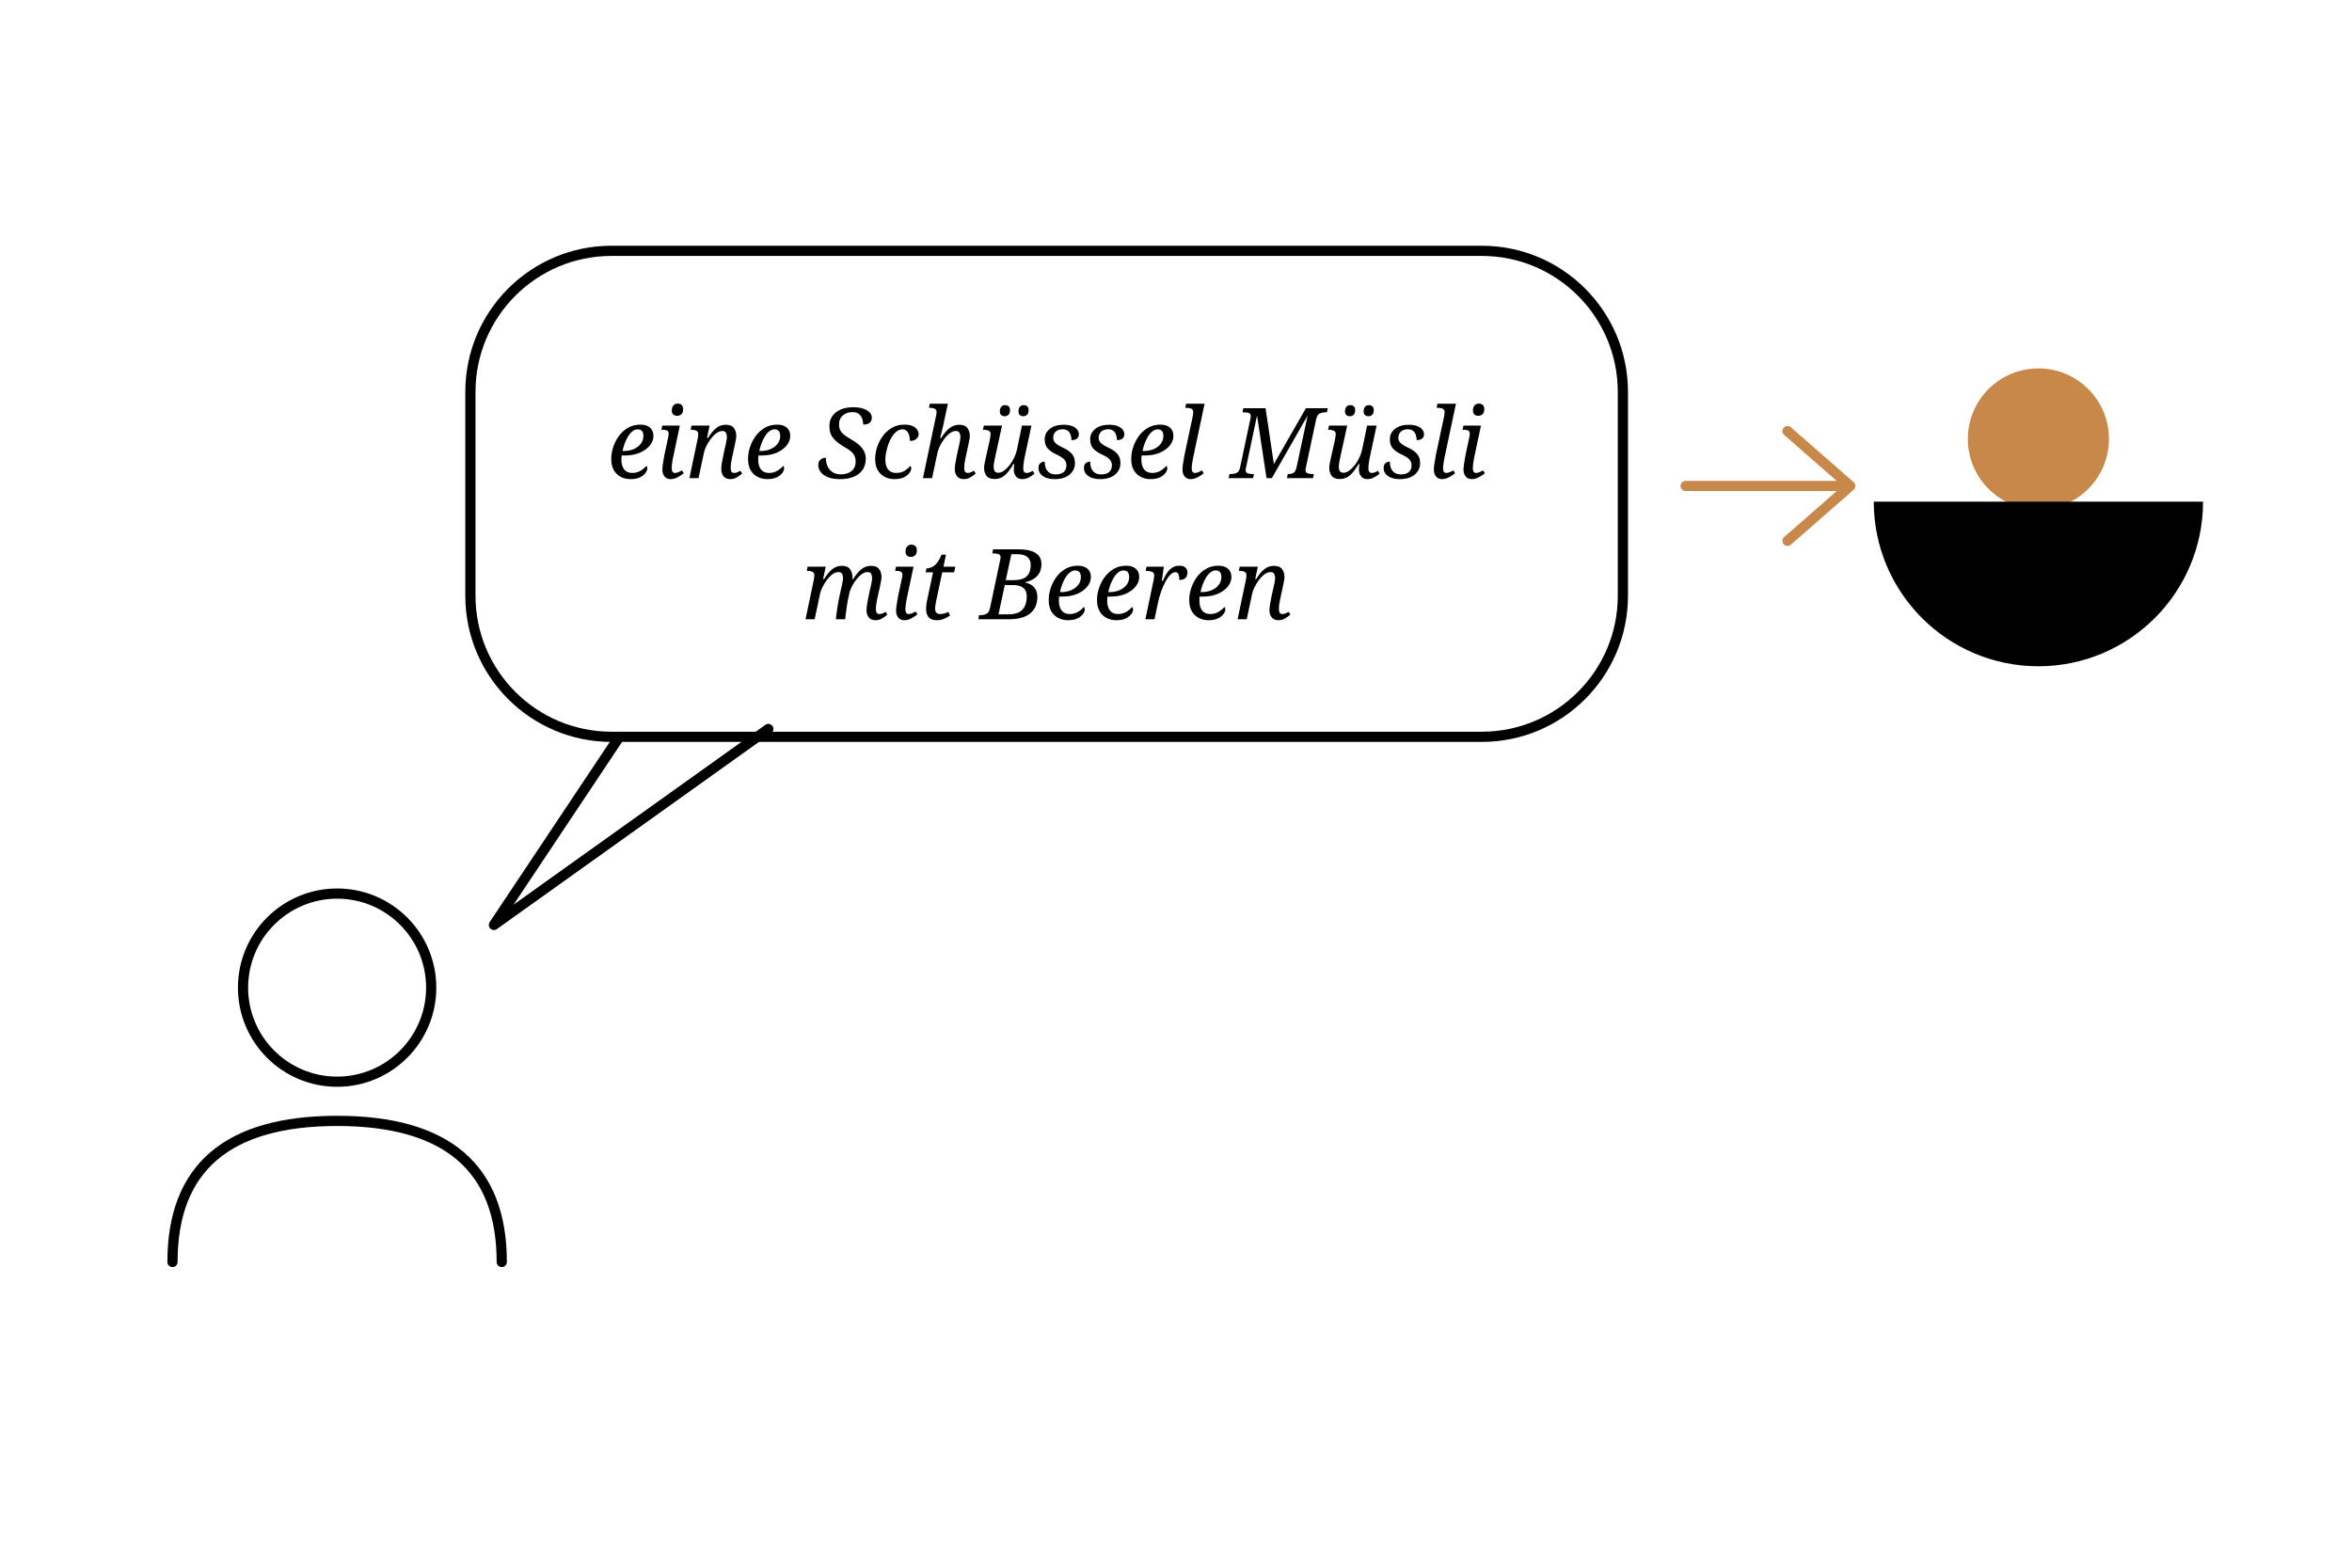
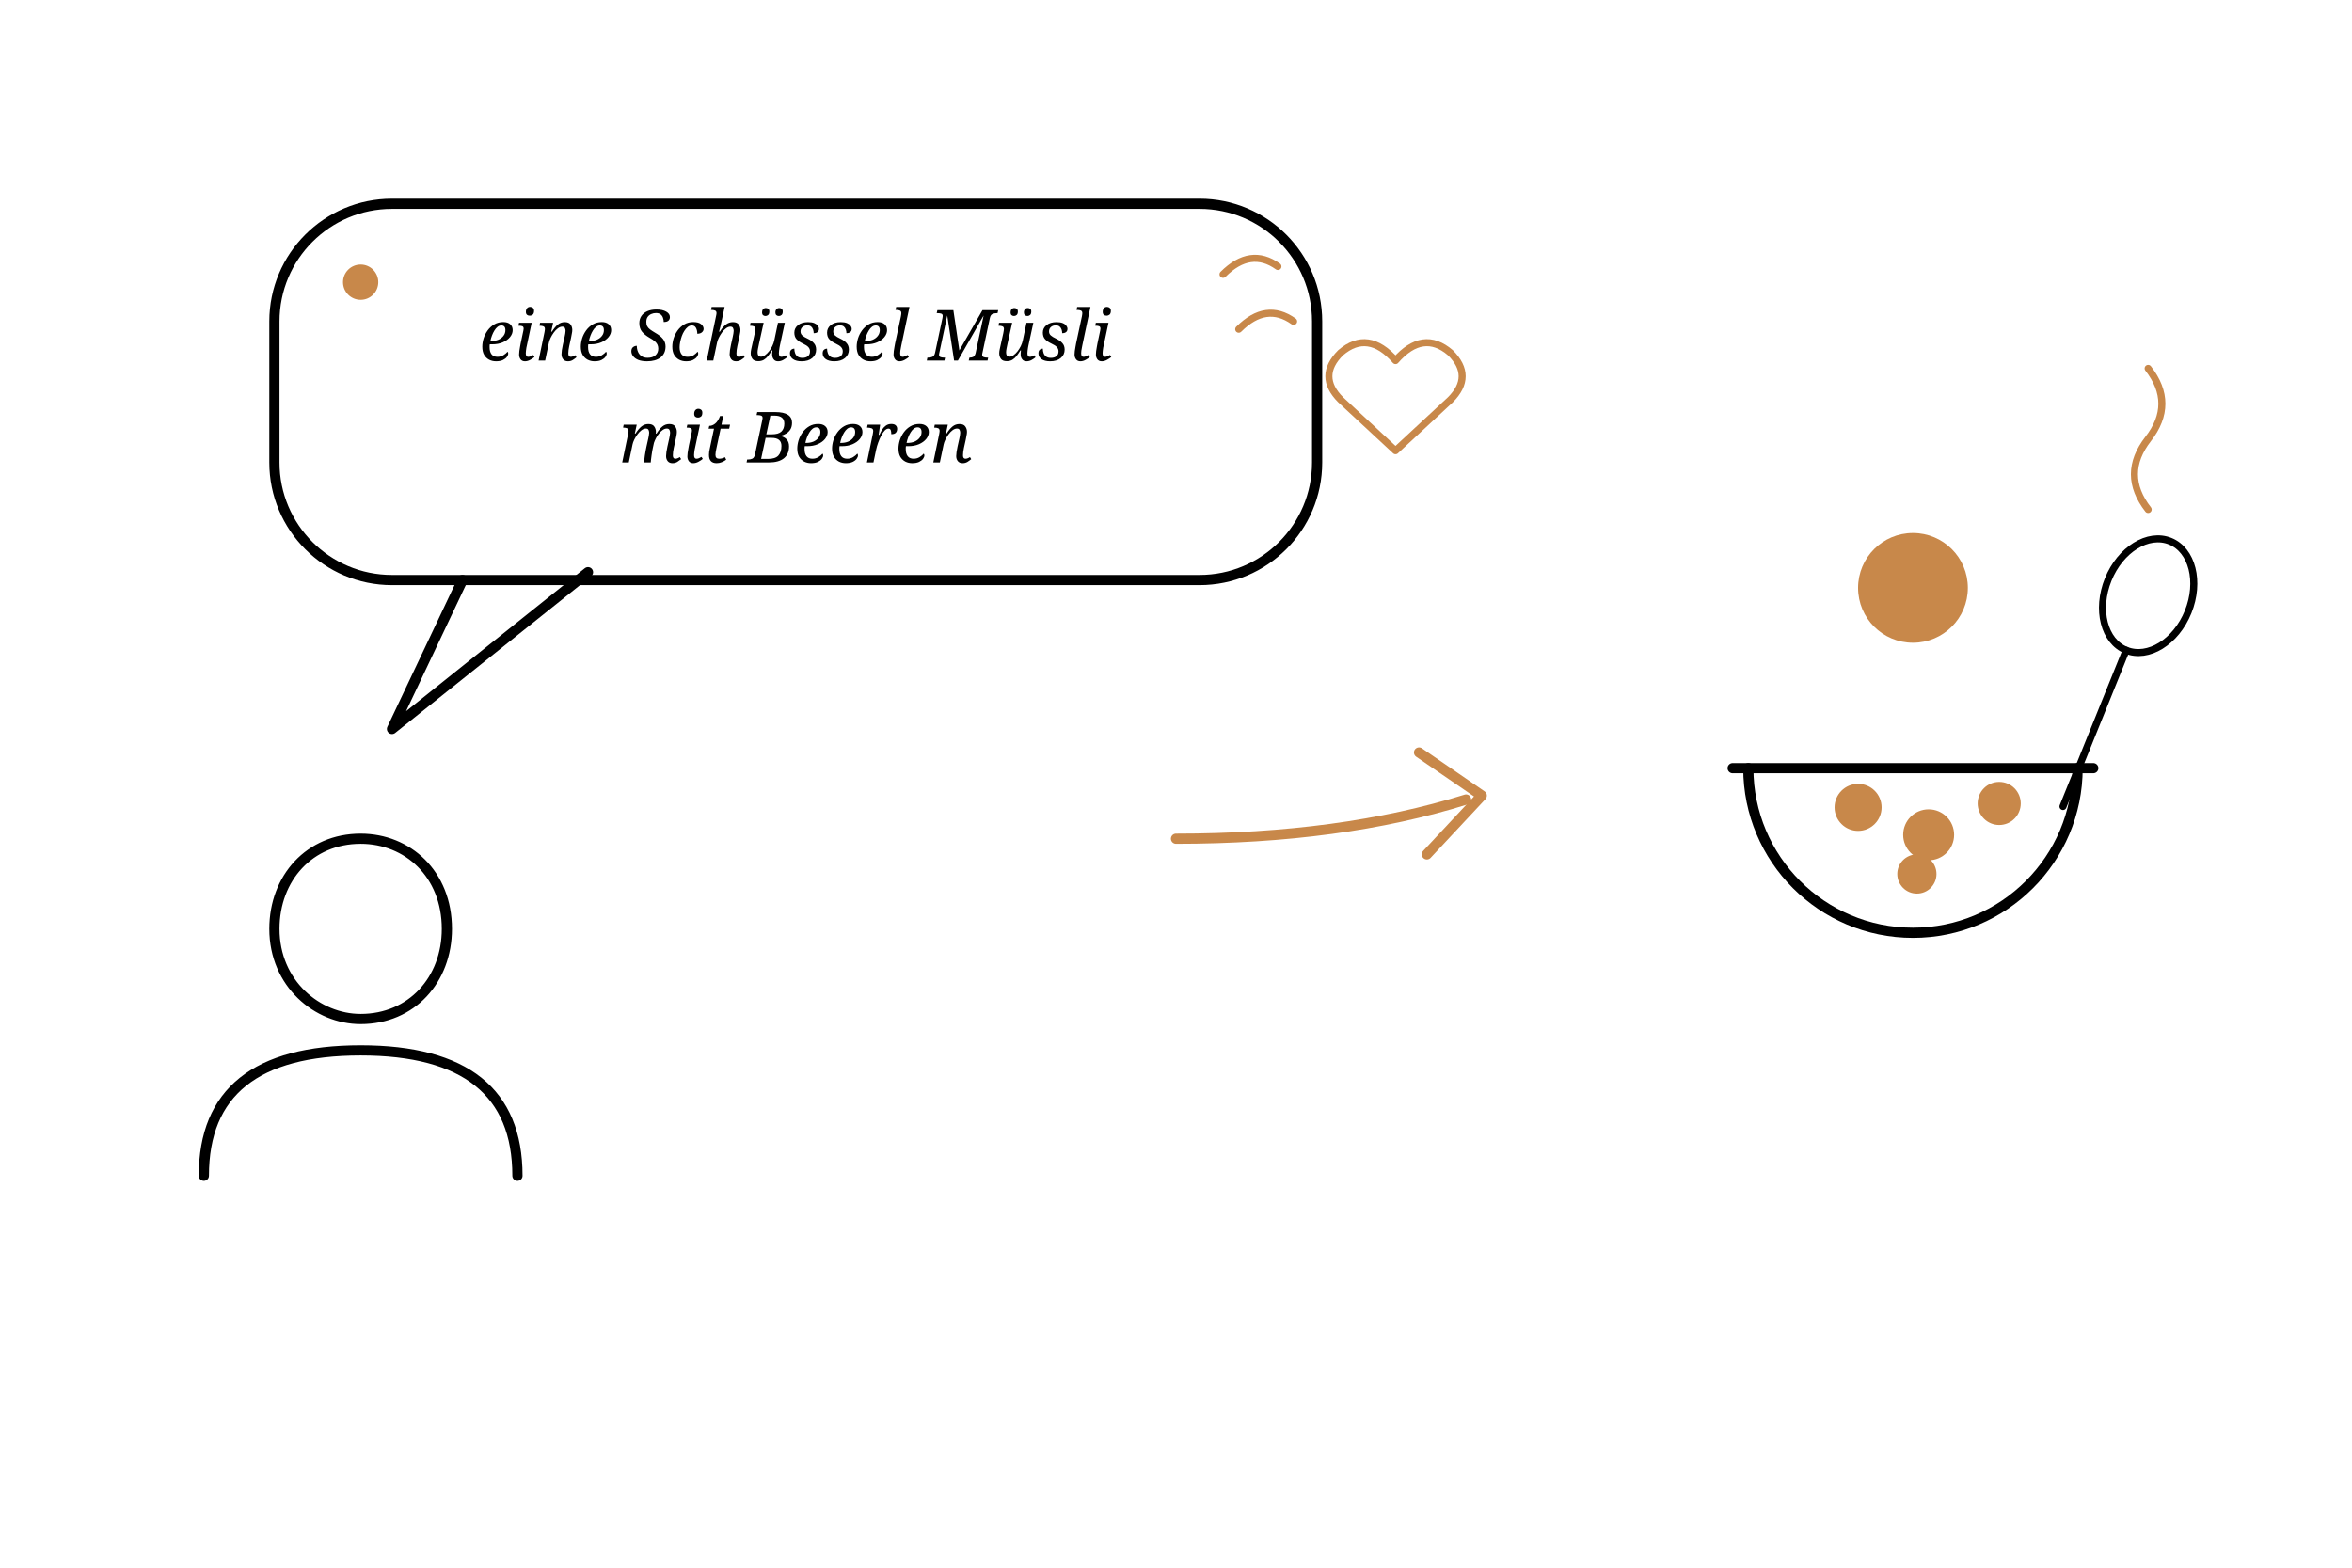
<svg xmlns="http://www.w3.org/2000/svg" viewBox="0 0 600 400" width="600" height="400">
  <defs>
-     <style>.ln{stroke:currentColor;stroke-width:2.6;fill:none;stroke-linecap:round;stroke-linejoin:round}.ln-thin{stroke:currentColor;stroke-width:1.7;fill:none;stroke-linecap:round;stroke-linejoin:round}.am{stroke:#C8884A;stroke-width:2.6;fill:none;stroke-linecap:round;stroke-linejoin:round}.am-fill{fill:#C8884A}.dash{stroke-dasharray:6 4}</style>
+     <style>.ln{stroke:currentColor;stroke-width:2.6;fill:none;stroke-linecap:round;stroke-linejoin:round}.ln-thin{stroke:currentColor;stroke-width:1.8;fill:none;stroke-linecap:round;stroke-linejoin:round}.ln-hair{stroke:currentColor;stroke-width:1.2;fill:none;stroke-linecap:round;stroke-linejoin:round}.am{stroke:#C8884A;stroke-width:2.6;fill:none;stroke-linecap:round;stroke-linejoin:round}.am-thin{stroke:#C8884A;stroke-width:1.8;fill:none;stroke-linecap:round;stroke-linejoin:round}.am-fill{fill:#C8884A}.dash{stroke-dasharray:6 4}</style>
  </defs>
-   <g class="ill">
-     <circle class="ln" cx="86" cy="252" r="24" />
-     <path class="ln" d="M44 322 Q44 286 86 286 Q128 286 128 322" />
-     <rect class="ln" x="120" y="64" width="294" height="124" rx="36" />
-     <path class="ln" d="M158 188 L126 236 L196 186" />
-     <text x="267" y="122" text-anchor="middle" font-family="'Newsreader',serif" font-style="italic" font-size="25" fill="currentColor">eine Schüssel Müsli</text>
-     <text x="267" y="158" text-anchor="middle" font-family="'Newsreader',serif" font-style="italic" font-size="25" fill="currentColor">mit Beeren</text>
-     <path class="am" d="M430 124 L470 124" />
-     <path class="am" d="M456 110 L472 124 L456 138" />
-     <circle class="am-fill" cx="520" cy="112" r="18" />
-     <path d="M478 128 A 42 42 0 0 0 562 128 Z" fill="currentColor" />
+   <g class="ill" fill="none" stroke-linecap="round" stroke-linejoin="round">
+     <rect class="ln" fill="none" stroke="currentColor" stroke-width="2.6" stroke-linecap="round" stroke-linejoin="round" x="70" y="52" width="266" height="96" rx="30" />
+     <circle class="am-fill" fill="#C8884A" stroke="none" cx="92" cy="72" r="4.5" />
+     <path class="am-thin" fill="none" stroke="#C8884A" stroke-width="1.7" stroke-linecap="round" stroke-linejoin="round" d="M312 70 q7 -7 14 -2 M316 84 q7 -7 14 -2" />
+     <text x="203" y="92" text-anchor="middle" font-family="'Newsreader',serif" font-style="italic" font-size="18" fill="currentColor">eine Schüssel Müsli</text>
+     <text x="203" y="118" text-anchor="middle" font-family="'Newsreader',serif" font-style="italic" font-size="18" fill="currentColor">mit Beeren</text>
+     <path class="ln" fill="none" stroke="currentColor" stroke-width="2.6" stroke-linecap="round" stroke-linejoin="round" d="M118 148 L100 186 L150 146" />
+     <path class="ln" fill="none" stroke="currentColor" stroke-width="2.6" stroke-linecap="round" stroke-linejoin="round" d="M92 214 C 79 214 70 224 70 237 C 70 251 81 260 92 260 C 105 260 114 250 114 237 C 114 223 104 214 92 214 Z" />
+     <path class="ln" fill="none" stroke="currentColor" stroke-width="2.6" stroke-linecap="round" stroke-linejoin="round" d="M52 300 Q52 268 92 268 Q132 268 132 300" />
+     <path class="am" fill="none" stroke="#C8884A" stroke-width="2.6" stroke-linecap="round" stroke-linejoin="round" d="M300 214 Q342 214 374 204" />
+     <path class="am" fill="none" stroke="#C8884A" stroke-width="2.6" stroke-linecap="round" stroke-linejoin="round" d="M362 192 L378 203 L364 218" />
+     <path class="am-thin" fill="none" stroke="#C8884A" stroke-width="1.7" stroke-linecap="round" stroke-linejoin="round" d="M356 92 q-7 -8 -14 -2 q-6 6 0 12 l14 13 l14 -13 q6 -6 0 -12 q-7 -6 -14 2 Z" />
+     <circle class="am-fill" fill="#C8884A" stroke="none" cx="488" cy="150" r="14" />
+     <path class="ln" fill="none" stroke="currentColor" stroke-width="2.6" stroke-linecap="round" stroke-linejoin="round" d="M442 196 L534 196" />
+     <path class="ln" fill="none" stroke="currentColor" stroke-width="2.6" stroke-linecap="round" stroke-linejoin="round" d="M446 196 A 42 42 0 0 0 530 196" />
+     <circle class="am-fill" fill="#C8884A" stroke="none" cx="474" cy="206" r="6" />
+     <circle class="am-fill" fill="#C8884A" stroke="none" cx="492" cy="213" r="6.5" />
+     <circle class="am-fill" fill="#C8884A" stroke="none" cx="510" cy="205" r="5.5" />
+     <circle class="am-fill" fill="#C8884A" stroke="none" cx="489" cy="223" r="5" />
+     <g transform="translate(548,152) rotate(22)">
+       <ellipse class="ln-thin" fill="none" stroke="currentColor" stroke-width="1.7" stroke-linecap="round" stroke-linejoin="round" cx="0" cy="0" rx="11" ry="15" />
+       <path class="ln-thin" fill="none" stroke="currentColor" stroke-width="1.7" stroke-linecap="round" stroke-linejoin="round" d="M0 15 L0 58" />
+     </g>
+     <path class="am-thin" fill="none" stroke="#C8884A" stroke-width="1.7" stroke-linecap="round" stroke-linejoin="round" d="M548 130 q-7 -9 0 -18 q7 -9 0 -18" />
  </g>
</svg>
